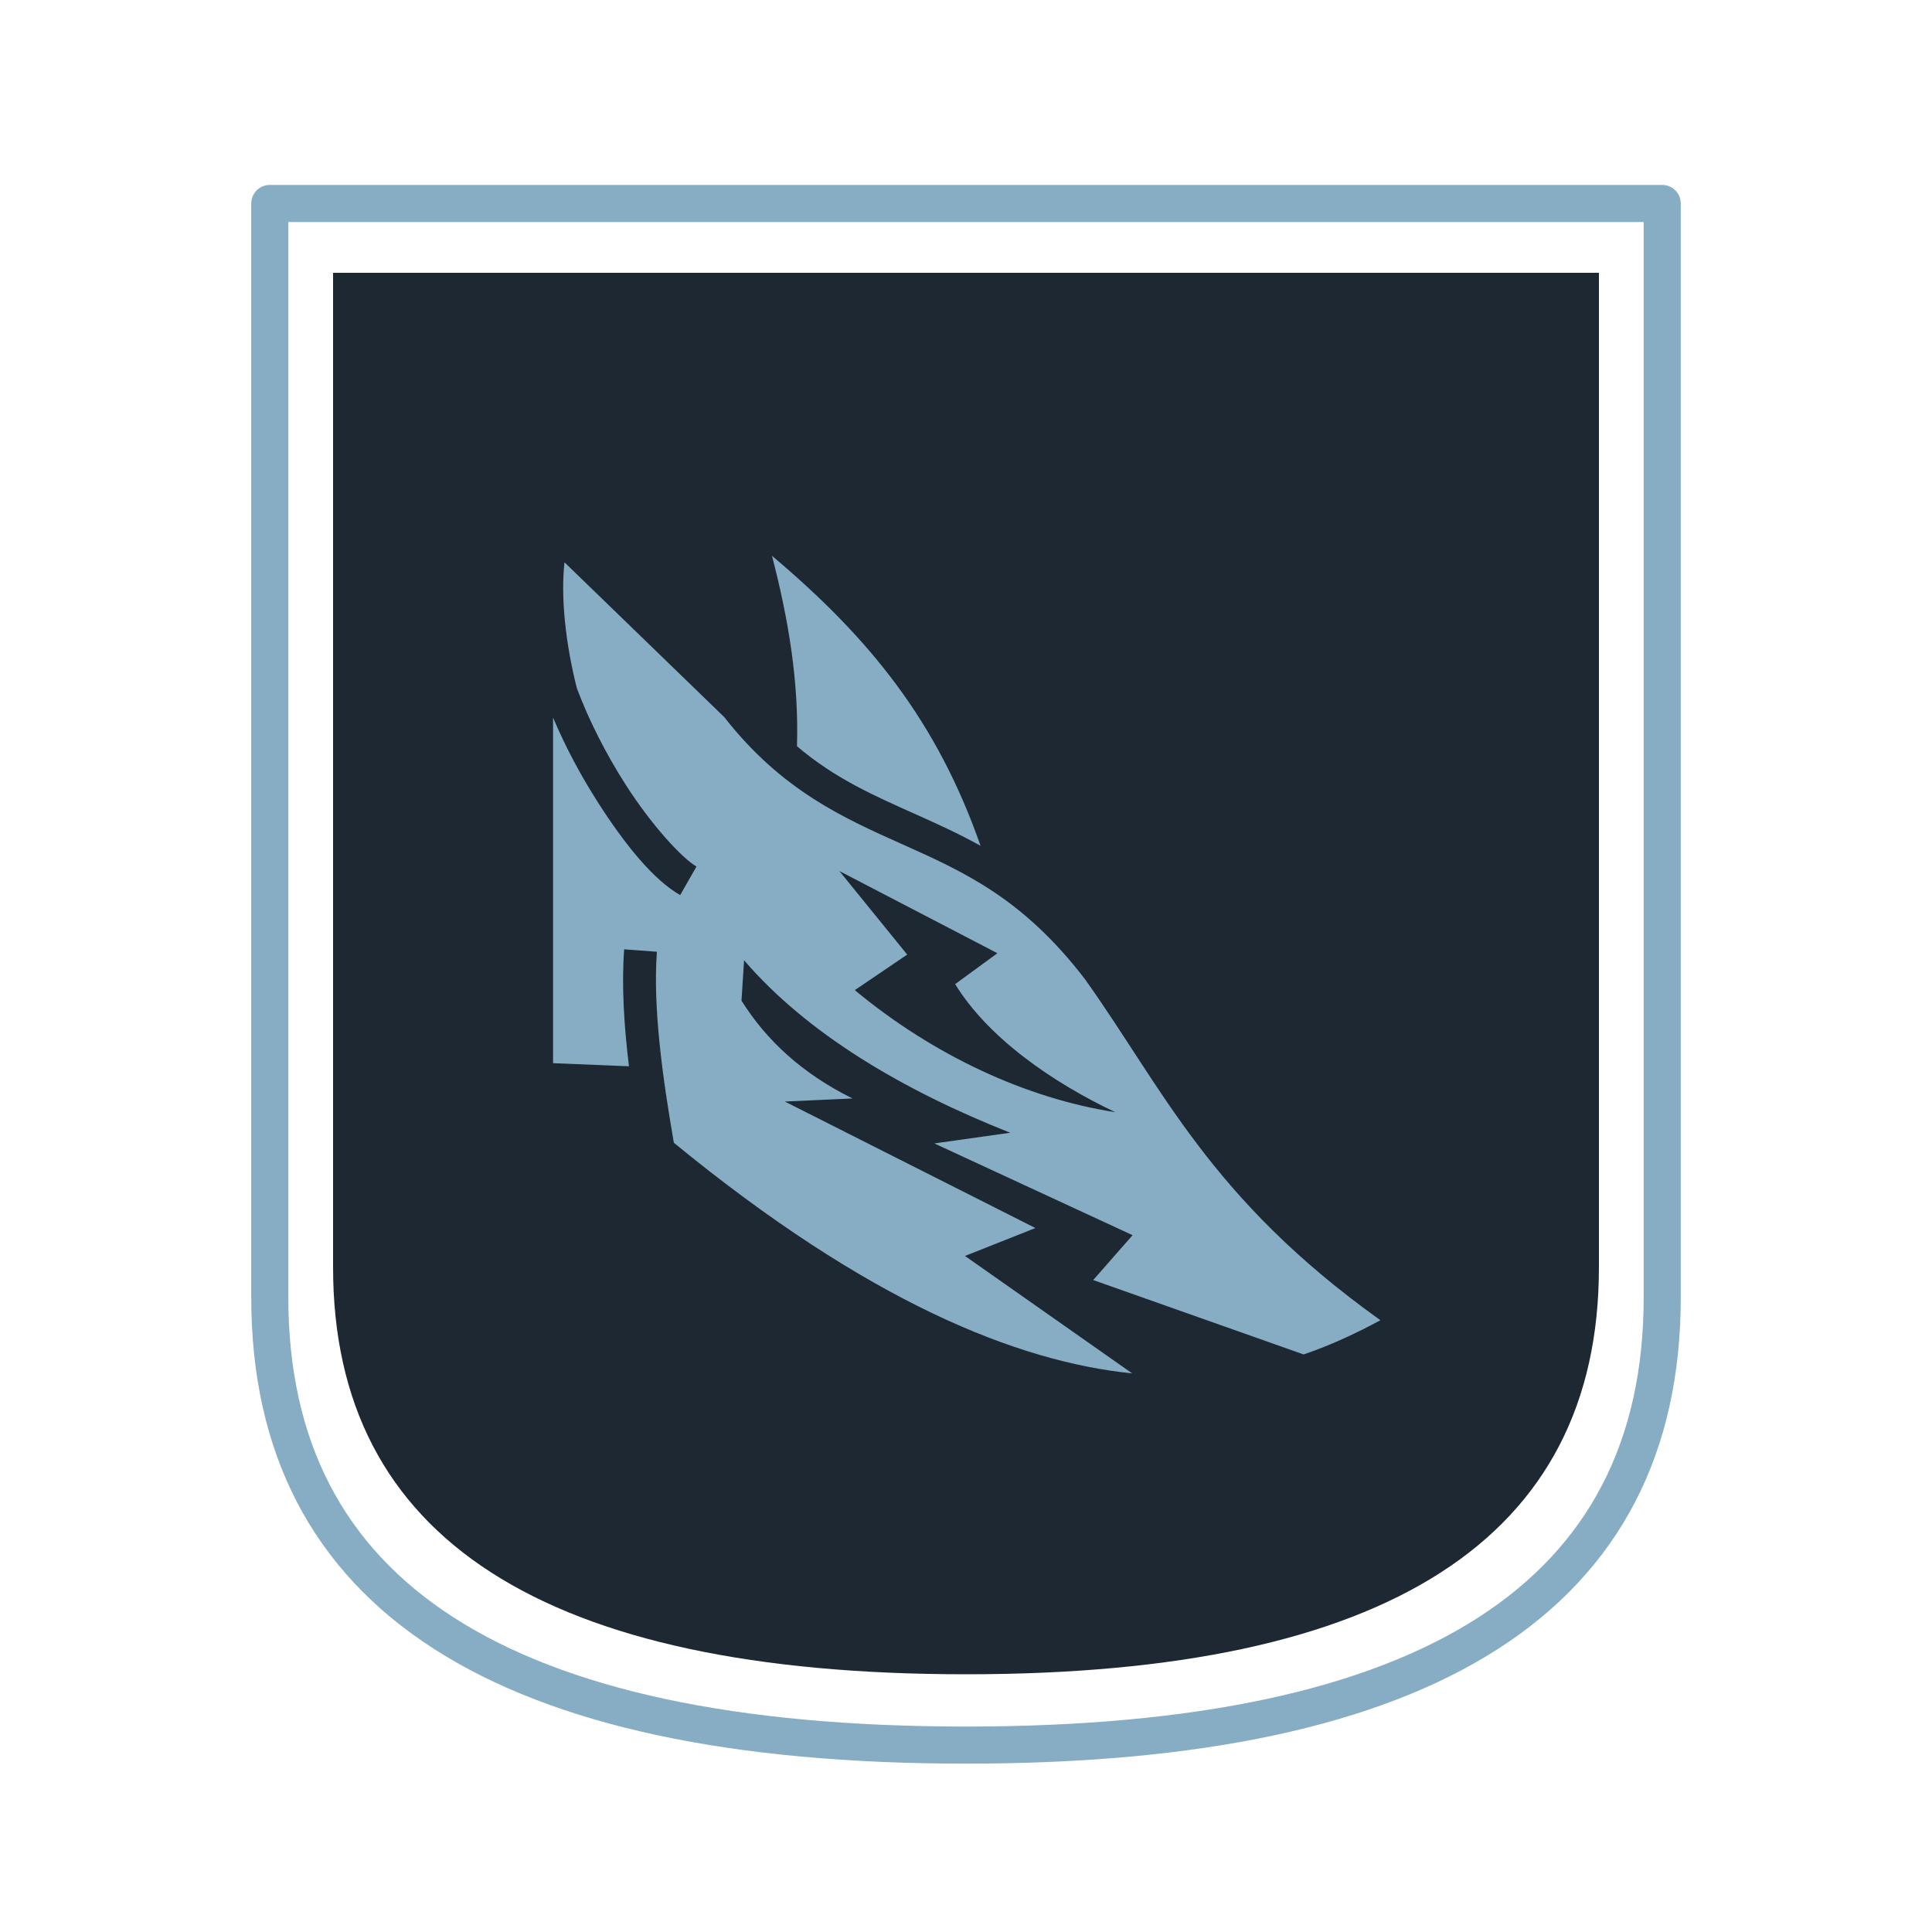
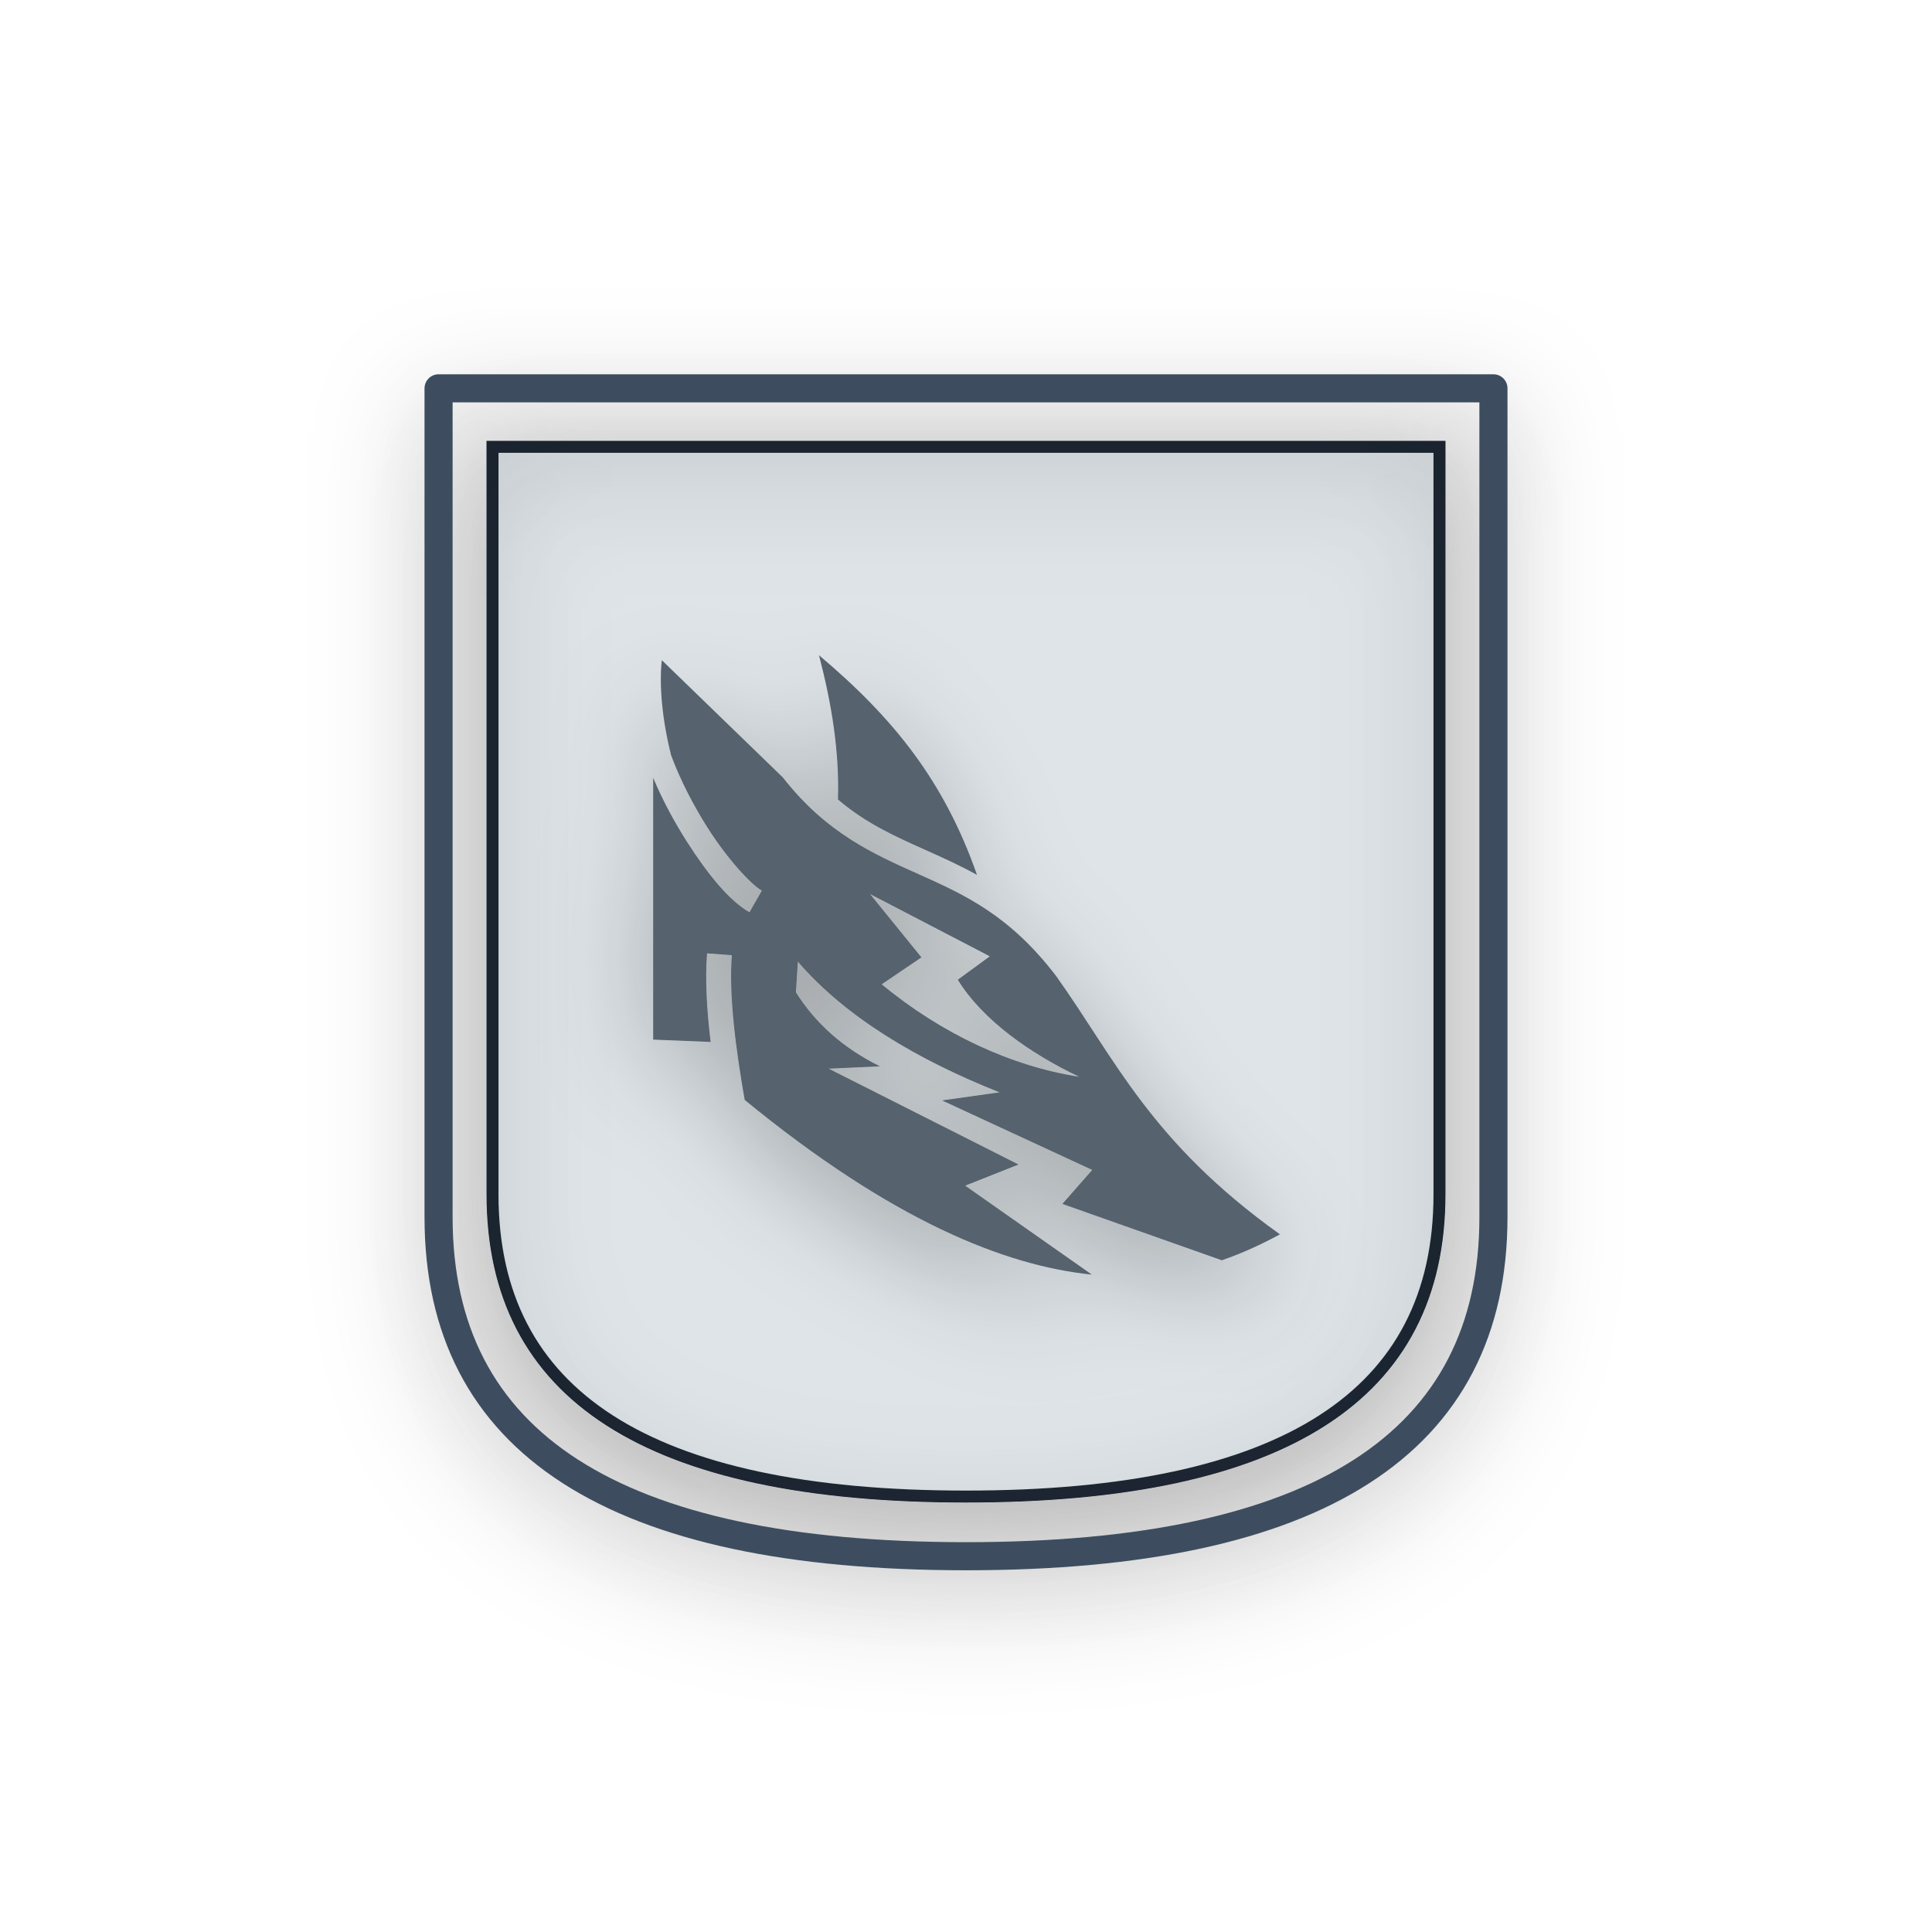
- <svg xmlns="http://www.w3.org/2000/svg" viewBox="0 0 100 100" role="img" aria-label="Winter crest">
+ <svg xmlns="http://www.w3.org/2000/svg" viewBox="-16 -16 132 132" role="img" aria-label="Winter crest">
  <defs>
-     <clipPath id="p">
+     <clipPath id="winter-plate">
      <path d="M17.24 14.12L82.76 14.12L82.76 65.6Q82.76 86.66 50 86.66Q17.24 86.66 17.24 65.6Z" />
    </clipPath>
+     <filter id="winter-depth" filterUnits="userSpaceOnUse" x="-16" y="-16" width="132" height="132">
+       <feDropShadow dx="0" dy="2" stdDeviation="3.6" flood-color="#000" flood-opacity="0.28" />
+     </filter>
  </defs>
-   <path fill="#1e2833" d="M17.24 14.12L82.76 14.12L82.76 65.6Q82.76 86.66 50 86.66Q17.24 86.66 17.24 65.6Z" />
-   <path fill="none" stroke="#86adc4" stroke-width="1.92" stroke-linejoin="round" d="M13.964 10.532L86.036 10.532L86.036 67.16Q86.036 90.326 50 90.326Q13.964 90.326 13.964 67.16Z" />
-   <path fill="#86adc4" transform="translate(26.75 26.75) scale(0.091)" d="M145.14 22.185c9.508 36.595 15.32 71.885 14.22 108.31 21.73 18.495 44.074 28.207 68.035 38.93 11.813 5.288 23.99 10.82 36.37 17.69-24.702-70.606-62.676-117.77-118.626-164.93zM27.122 25.887C24.958 45.21 27.53 71.24 34.12 97.38c6.96 18.72 16.942 37.974 27.595 54.67 15.003 23.516 32.422 42.276 40.48 46.868l-9.27 16.244c-14.91-8.496-31.08-28.122-46.978-53.037-9.383-14.708-18.273-31.144-25.328-47.943v196.584l43.17 1.76c-2.8-23.054-4.248-45.878-2.73-66.516l18.614 1.382c-2.313 31.474 3.16 71.293 9.656 108.65 110.615 90.673 195.362 124.516 260.695 131.175l-95.107-66.8 40.053-15.876L152.44 332.58l38.505-1.738c-28.377-14.028-48.9-32.894-63.144-55.63l1.464-22.964c35.81 41.623 89.82 73.71 151.373 98.096l-43.164 6.068 112.765 52.193-22.39 25.518 119.7 42.32c16.61-5.68 31.058-12.678 43.66-19.464-97.364-69.615-123.58-131.642-168.034-193.962l-.008-.01c-34.93-45.653-68.47-60.9-103.4-76.534-33.725-15.094-68.975-30.612-101.788-72.558L27.123 25.887zm156.344 175.59l89.894 46.75-24.032 17.57c18.66 30.458 55.134 55.834 91.12 72.86-50.826-7.884-103.33-32.248-148.212-69.427l29.815-20.224-38.583-47.53z" />
+   <g filter="url(#winter-depth)">
+     <path fill="#dee4e8" d="M17.24 14.12L82.76 14.12L82.76 65.6Q82.76 86.66 50 86.66Q17.24 86.66 17.24 65.6Z" />
+   </g>
+   <g filter="url(#winter-depth)">
+     <g clip-path="url(#winter-plate)">
+       <path fill="none" stroke="#1e2833" stroke-width="1.638" stroke-linejoin="round" d="M17.24 14.12L82.76 14.12L82.76 65.6Q82.76 86.66 50 86.66Q17.24 86.66 17.24 65.6Z" />
+     </g>
+   </g>
+   <g filter="url(#winter-depth)">
+     <path fill="none" stroke="#3e4e5e" stroke-width="1.92" stroke-linejoin="round" d="M13.964 10.532L86.036 10.532L86.036 67.16Q86.036 90.326 50 90.326Q13.964 90.326 13.964 67.16Z" />
+   </g>
+   <g filter="url(#winter-depth)">
+     <path fill="#57626d" transform="translate(26.75 26.75) scale(0.091)" d="M145.14 22.185c9.508 36.595 15.32 71.885 14.22 108.31 21.73 18.495 44.074 28.207 68.035 38.93 11.813 5.288 23.99 10.82 36.37 17.69-24.702-70.606-62.676-117.77-118.626-164.93zM27.122 25.887C24.958 45.21 27.53 71.24 34.12 97.38c6.96 18.72 16.942 37.974 27.595 54.67 15.003 23.516 32.422 42.276 40.48 46.868l-9.27 16.244c-14.91-8.496-31.08-28.122-46.978-53.037-9.383-14.708-18.273-31.144-25.328-47.943v196.584l43.17 1.76c-2.8-23.054-4.248-45.878-2.73-66.516l18.614 1.382c-2.313 31.474 3.16 71.293 9.656 108.65 110.615 90.673 195.362 124.516 260.695 131.175l-95.107-66.8 40.053-15.876L152.44 332.58l38.505-1.738c-28.377-14.028-48.9-32.894-63.144-55.63l1.464-22.964c35.81 41.623 89.82 73.71 151.373 98.096l-43.164 6.068 112.765 52.193-22.39 25.518 119.7 42.32c16.61-5.68 31.058-12.678 43.66-19.464-97.364-69.615-123.58-131.642-168.034-193.962l-.008-.01c-34.93-45.653-68.47-60.9-103.4-76.534-33.725-15.094-68.975-30.612-101.788-72.558L27.123 25.887zm156.344 175.59l89.894 46.75-24.032 17.57c18.66 30.458 55.134 55.834 91.12 72.86-50.826-7.884-103.33-32.248-148.212-69.427l29.815-20.224-38.583-47.53z" />
+   </g>
</svg>
